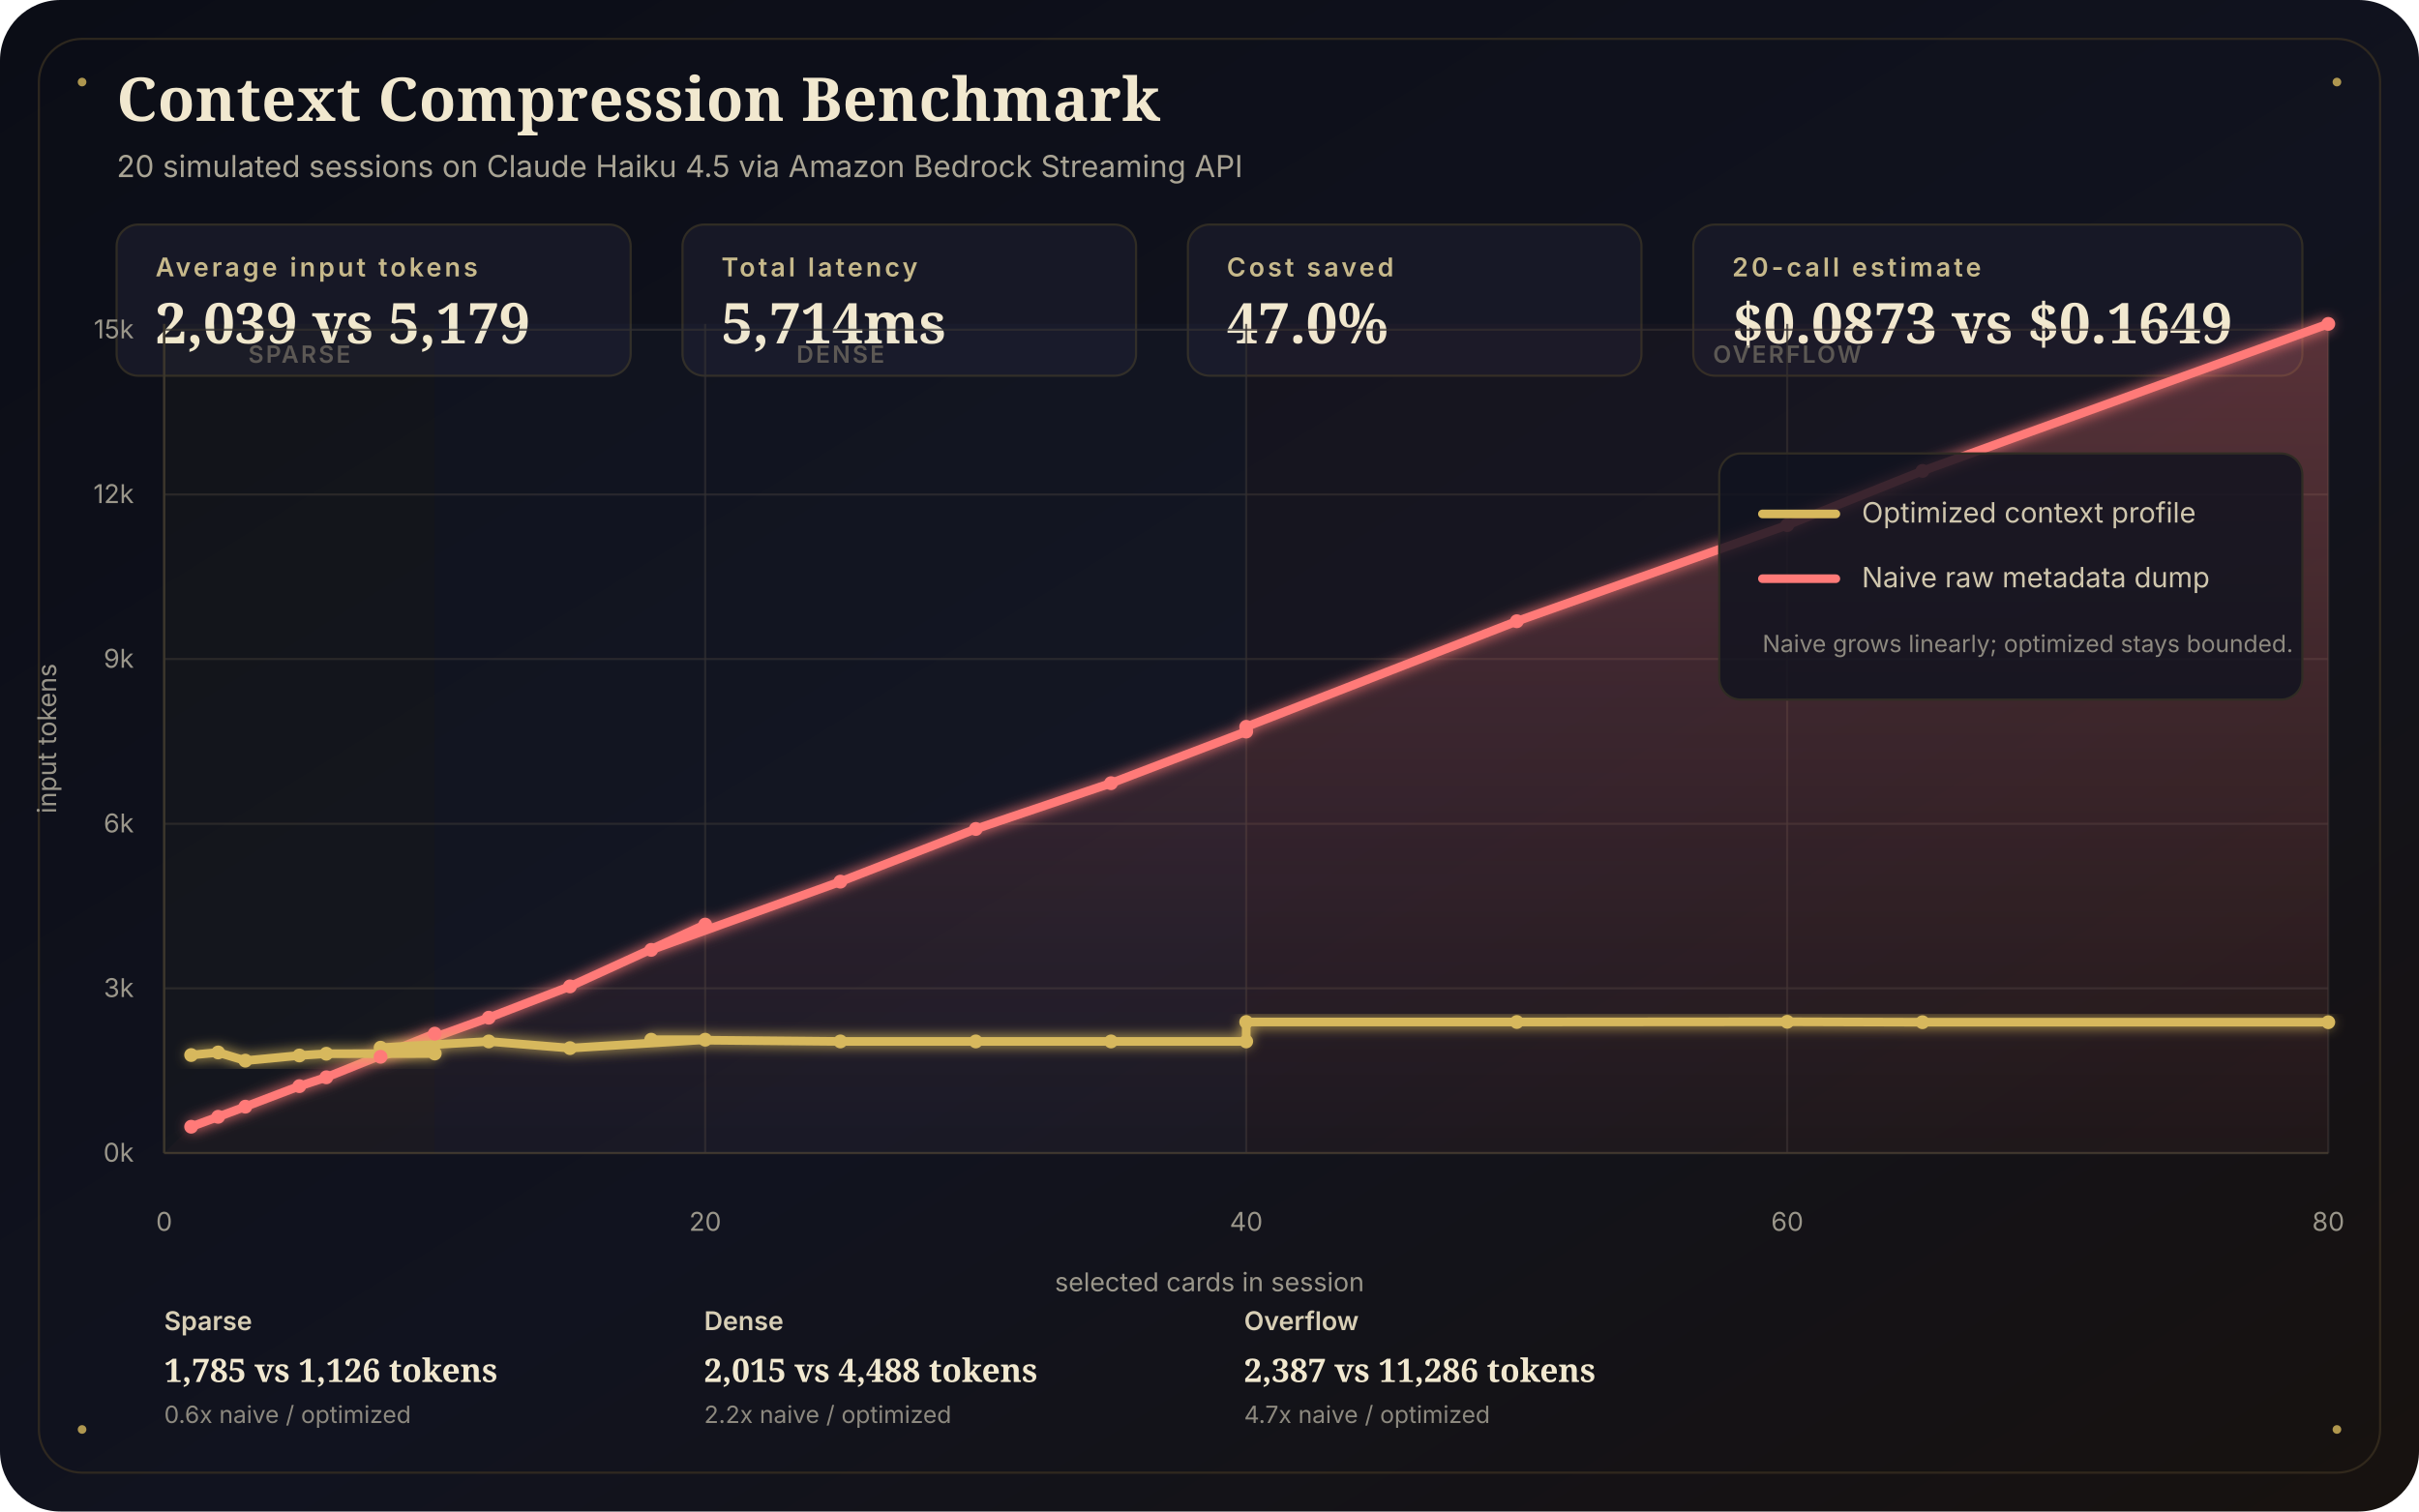
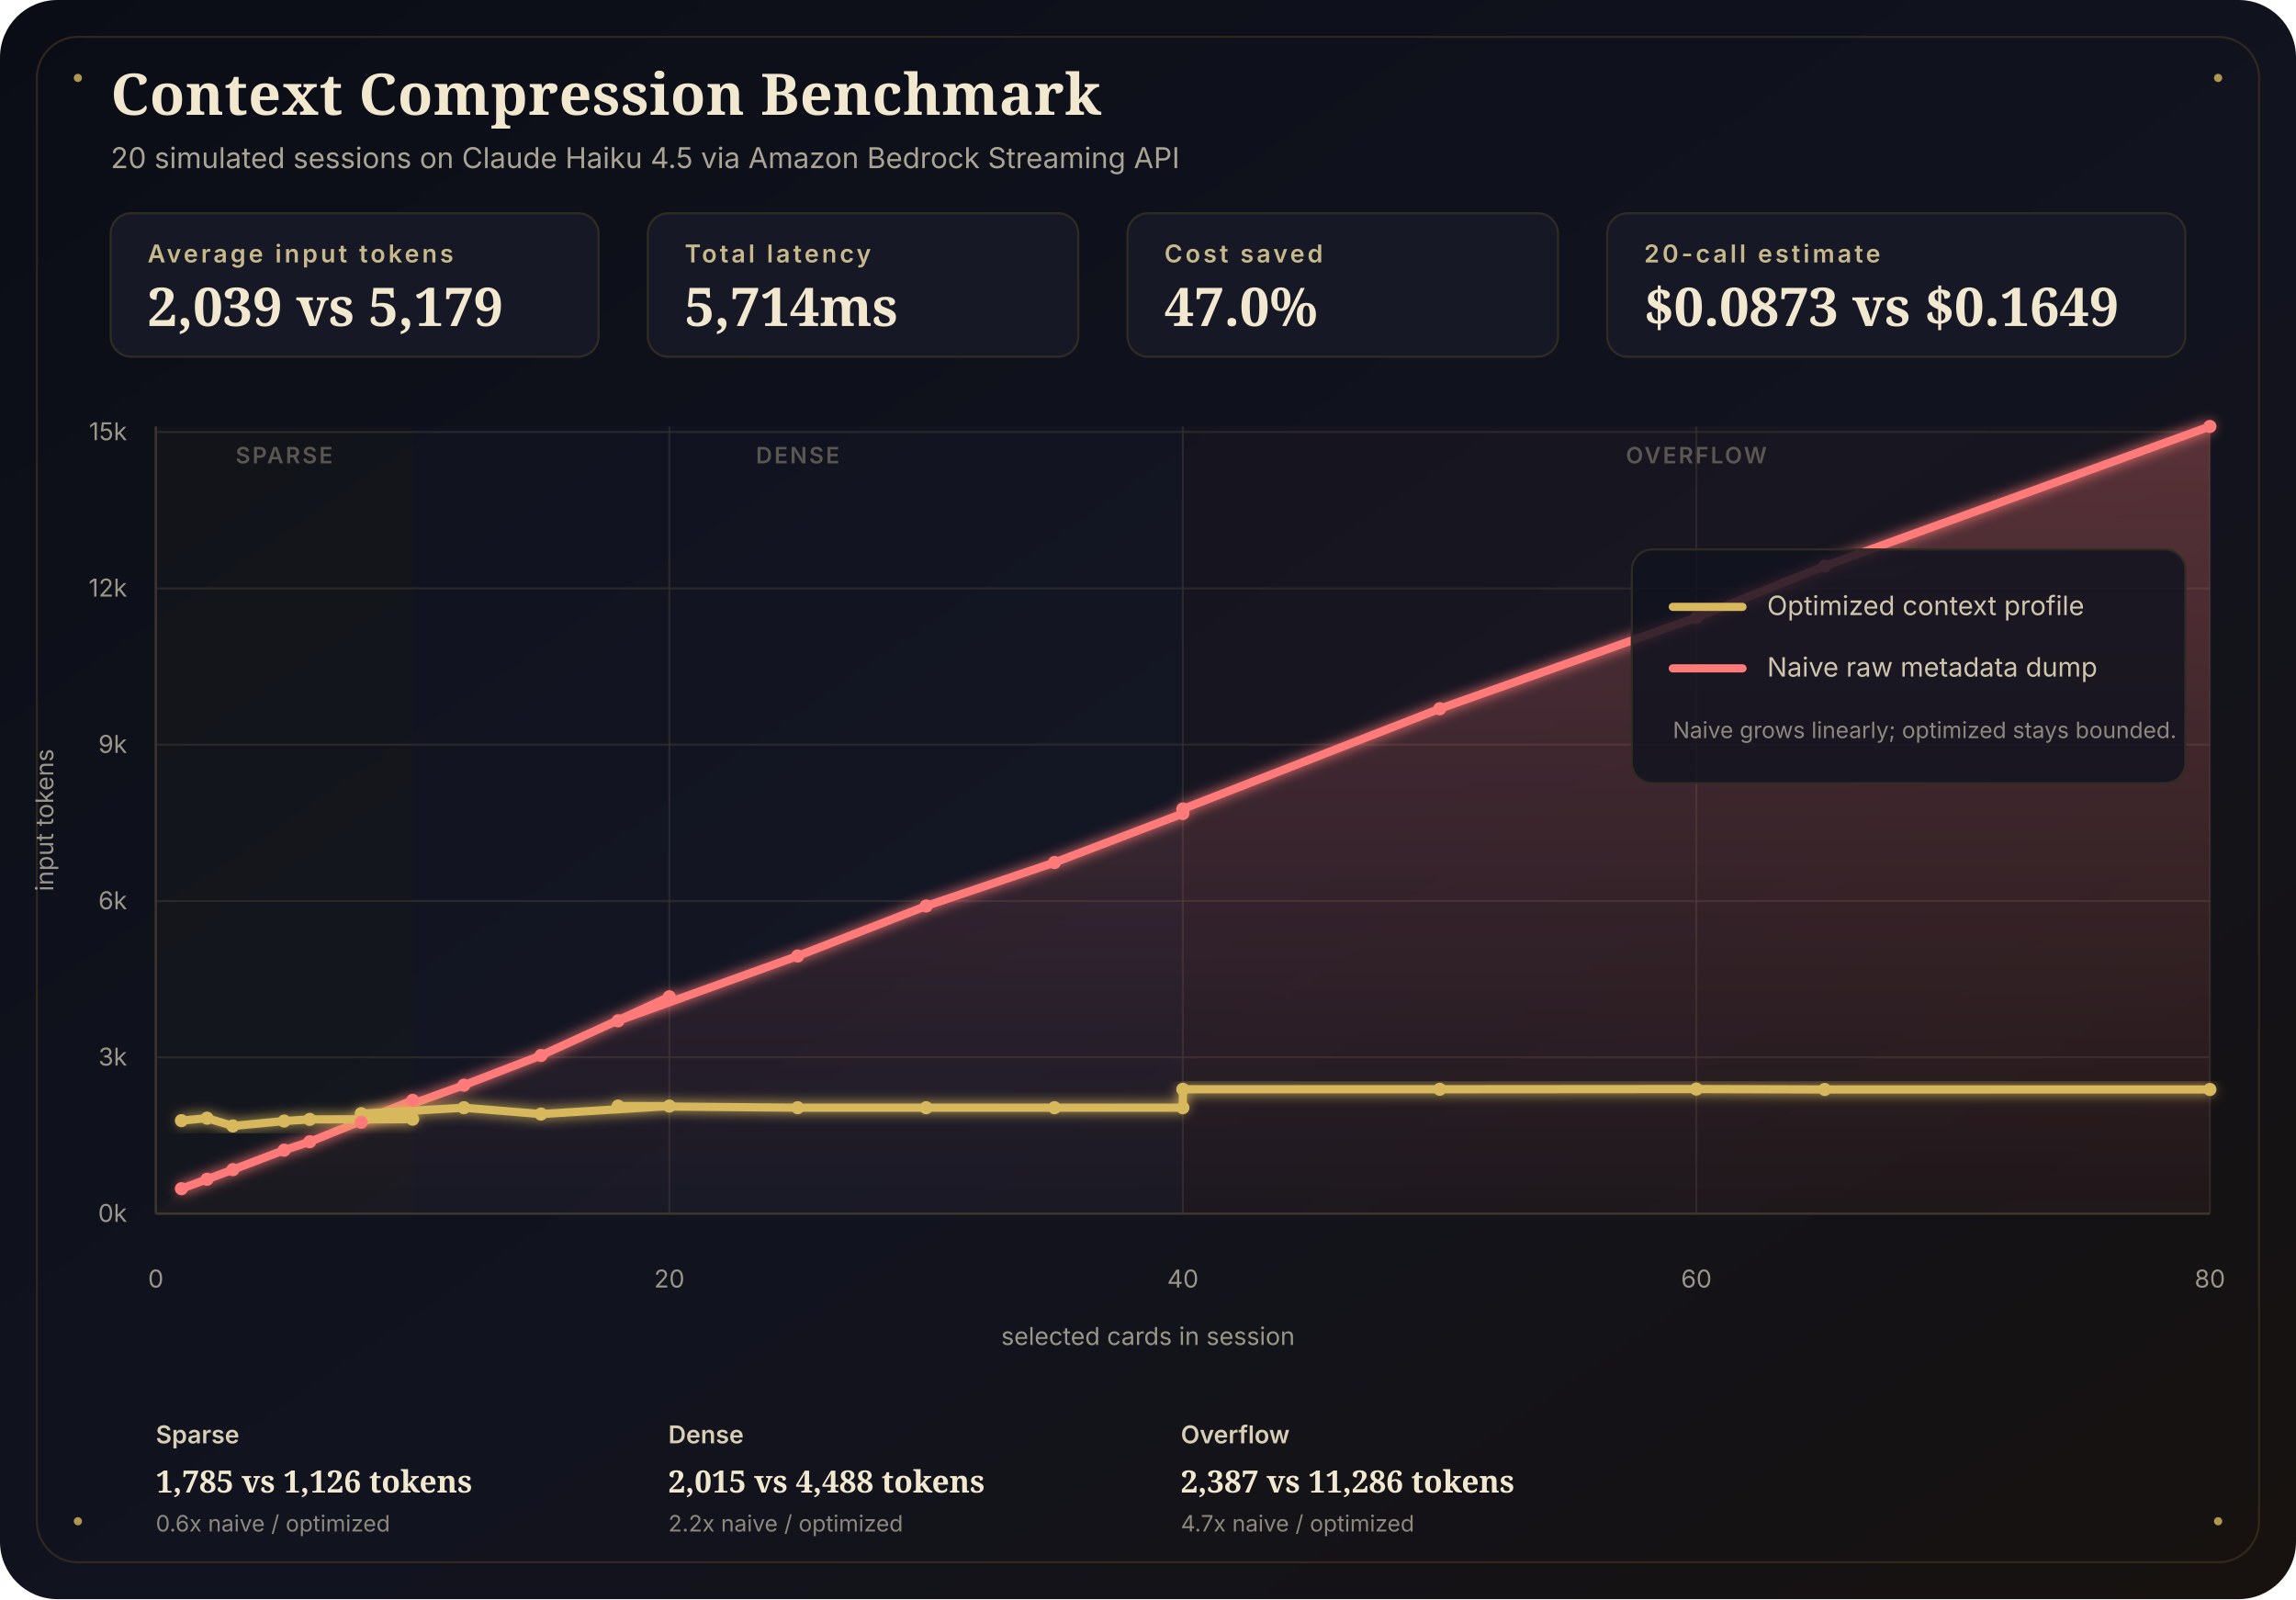
- <svg xmlns="http://www.w3.org/2000/svg" width="1120" height="700" viewBox="0 0 1120 700" role="img" aria-labelledby="title desc">
+ <svg xmlns="http://www.w3.org/2000/svg" width="1120" height="780" viewBox="0 0 1120 780" role="img" aria-labelledby="title desc">
  <defs>
    <linearGradient id="bg" x1="0" y1="0" x2="1" y2="1">
      <stop offset="0" stop-color="#0b0d16" />
      <stop offset="0.55" stop-color="#11131f" />
      <stop offset="1" stop-color="#17120f" />
    </linearGradient>
    <linearGradient id="naiveFill" x1="0" y1="0" x2="0" y2="1">
      <stop offset="0" stop-color="#ff7a78" stop-opacity="0.28" />
      <stop offset="1" stop-color="#ff7a78" stop-opacity="0.02" />
    </linearGradient>
    <filter id="softGlow" x="-20%" y="-20%" width="140%" height="140%">
      <feGaussianBlur stdDeviation="3" result="blur" />
      <feMerge>
        <feMergeNode in="blur" />
        <feMergeNode in="SourceGraphic" />
      </feMerge>
    </filter>
    <style>
      .title{font:700 28px Georgia,serif;fill:#f1e8cf;letter-spacing:.3px}.sub{font:400 14px -apple-system,BlinkMacSystemFont,Segoe UI,sans-serif;fill:#a9a494}.axis{stroke:#3a342b;stroke-width:1}.grid{stroke:#2f2c2c;stroke-width:1;opacity:.72}.label{font:12px -apple-system,BlinkMacSystemFont,Segoe UI,sans-serif;fill:#9a968a}.small{font:11px -apple-system,BlinkMacSystemFont,Segoe UI,sans-serif;fill:#8d897f}.kpiTitle{font:600 12px -apple-system,BlinkMacSystemFont,Segoe UI,sans-serif;fill:#c7b98b;text-transform:uppercase;letter-spacing:1.4px}.kpi{font:700 26px Georgia,serif;fill:#f1e8cf}.legend{font:13px -apple-system,BlinkMacSystemFont,Segoe UI,sans-serif;fill:#cfc6ad}.gold{stroke:#d7b85d}.red{stroke:#ff7a78}.zone{font:600 11px -apple-system,BlinkMacSystemFont,Segoe UI,sans-serif;fill:#6f6a61;letter-spacing:1px}.mode{font:600 12px -apple-system,BlinkMacSystemFont,Segoe UI,sans-serif;fill:#d8cfb6}.modeNum{font:700 15px Georgia,serif;fill:#f1e8cf}
    </style>
  </defs>
-   <rect width="1120" height="700" rx="28" fill="url(#bg)" />
-   <rect x="18" y="18" width="1084" height="664" rx="20" fill="none" stroke="#3d3322" stroke-opacity=".7" />
+   <rect width="1120" height="780" rx="28" fill="url(#bg)" />
+   <rect x="18" y="18" width="1084" height="744" rx="20" fill="none" stroke="#3d3322" stroke-opacity=".7" />
  <circle cx="38" cy="38" r="2" fill="#d7b85d" opacity=".8" />
  <circle cx="1082" cy="38" r="2" fill="#d7b85d" opacity=".8" />
-   <circle cx="38" cy="662" r="2" fill="#d7b85d" opacity=".8" />
-   <circle cx="1082" cy="662" r="2" fill="#d7b85d" opacity=".8" />
+   <circle cx="38" cy="742" r="2" fill="#d7b85d" opacity=".8" />
+   <circle cx="1082" cy="742" r="2" fill="#d7b85d" opacity=".8" />
  <text x="54" y="56" class="title">Context Compression Benchmark</text>
  <text x="54" y="82" class="sub">20 simulated sessions on Claude Haiku 4.5 via Amazon Bedrock Streaming API</text>
  <g transform="translate(54 104)">
    <rect width="238" height="70" rx="10" fill="#171826" stroke="#302c24" />
    <text x="18" y="24" class="kpiTitle">Average input tokens</text>
    <text x="18" y="55" class="kpi">2,039 vs 5,179</text>
  </g>
  <g transform="translate(316 104)">
    <rect width="210" height="70" rx="10" fill="#171826" stroke="#302c24" />
    <text x="18" y="24" class="kpiTitle">Total latency</text>
    <text x="18" y="55" class="kpi">5,714ms</text>
  </g>
  <g transform="translate(550 104)">
    <rect width="210" height="70" rx="10" fill="#171826" stroke="#302c24" />
    <text x="18" y="24" class="kpiTitle">Cost saved</text>
    <text x="18" y="55" class="kpi">47.0%</text>
  </g>
  <g transform="translate(784 104)">
    <rect width="282" height="70" rx="10" fill="#171826" stroke="#302c24" />
    <text x="18" y="24" class="kpiTitle">20-call estimate</text>
    <text x="18" y="55" class="kpi">$0.0873 vs $0.1649</text>
  </g>
-   <g>
+   <g transform="translate(0 58)">
    <line x1="76" y1="534.0" x2="1078" y2="534.0" class="grid" />
    <text x="62" y="538" text-anchor="end" class="label">0k</text>
    <line x1="76" y1="457.7" x2="1078" y2="457.7" class="grid" />
    <text x="62" y="461.744" text-anchor="end" class="label">3k</text>
    <line x1="76" y1="381.5" x2="1078" y2="381.5" class="grid" />
    <text x="62" y="385.488" text-anchor="end" class="label">6k</text>
    <line x1="76" y1="305.2" x2="1078" y2="305.2" class="grid" />
    <text x="62" y="309.232" text-anchor="end" class="label">9k</text>
    <line x1="76" y1="229.0" x2="1078" y2="229.0" class="grid" />
    <text x="62" y="232.976" text-anchor="end" class="label">12k</text>
    <line x1="76" y1="152.7" x2="1078" y2="152.7" class="grid" />
    <text x="62" y="156.72" text-anchor="end" class="label">15k</text>
    <line x1="76.0" y1="150" x2="76.0" y2="534" class="grid" />
    <text x="76.0" y="570" text-anchor="middle" class="label">0</text>
    <line x1="326.5" y1="150" x2="326.5" y2="534" class="grid" />
    <text x="326.5" y="570" text-anchor="middle" class="label">20</text>
    <line x1="577.0" y1="150" x2="577.0" y2="534" class="grid" />
    <text x="577.0" y="570" text-anchor="middle" class="label">40</text>
    <line x1="827.5" y1="150" x2="827.5" y2="534" class="grid" />
    <text x="827.5" y="570" text-anchor="middle" class="label">60</text>
    <line x1="1078.0" y1="150" x2="1078.0" y2="534" class="grid" />
    <text x="1078.0" y="570" text-anchor="middle" class="label">80</text>
    <line x1="76" y1="534" x2="1078" y2="534" class="axis" />
    <line x1="76" y1="150" x2="76" y2="534" class="axis" />
    <text x="560" y="598" text-anchor="middle" class="label">selected cards in session</text>
    <text x="26" y="342" text-anchor="middle" transform="rotate(-90 26 342)" class="label">input tokens</text>
  </g>
-   <g opacity=".78">
+   <g opacity=".78" transform="translate(0 58)">
    <rect x="76" y="150" width="125.25" height="384" fill="#d7b85d" opacity=".035" />
    <rect x="201.25" y="150" width="375.75" height="384" fill="#7aa8ff" opacity=".035" />
    <rect x="577" y="150" width="501" height="384" fill="#ff7a78" opacity=".035" />
    <text x="138.625" y="168" text-anchor="middle" class="zone">SPARSE</text>
    <text x="389.125" y="168" text-anchor="middle" class="zone">DENSE</text>
    <text x="827.5" y="168" text-anchor="middle" class="zone">OVERFLOW</text>
  </g>
-   <polygon points="76,534 88.5,521.8 101.0,517.2 113.6,512.5 138.6,503.0 151.1,498.9 201.3,478.7 176.2,489.4 226.3,471.3 263.9,456.8 326.5,428.2 301.5,439.9 389.1,408.3 451.8,383.9 514.4,362.7 577.0,338.8 577.0,336.6 702.3,287.7 827.5,243.2 890.1,218.1 1078.0,150.0 1078,534" fill="url(#naiveFill)" />
-   <polyline points="88.5,521.8 101.0,517.2 113.6,512.5 138.6,503.0 151.1,498.9 201.3,478.7 176.2,489.4 226.3,471.3 263.9,456.8 326.5,428.2 301.5,439.9 389.1,408.3 451.8,383.9 514.4,362.7 577.0,338.8 577.0,336.6 702.3,287.7 827.5,243.2 890.1,218.1 1078.0,150.0" fill="none" stroke="#ff7a78" stroke-width="4" stroke-linejoin="round" stroke-linecap="round" filter="url(#softGlow)" />
-   <polyline points="88.5,488.6 101.0,487.4 113.6,491.2 138.6,488.8 151.1,488.0 201.3,487.9 176.2,485.2 226.3,482.3 263.9,485.4 326.5,481.5 301.5,481.5 389.1,482.3 451.8,482.3 514.4,482.3 577.0,482.3 577.0,473.3 702.3,473.3 827.5,473.2 890.1,473.4 1078.0,473.4" fill="none" stroke="#d7b85d" stroke-width="4" stroke-linejoin="round" stroke-linecap="round" filter="url(#softGlow)" />
-   <circle cx="88.5" cy="488.6" r="3.2" fill="#d7b85d" />
-   <circle cx="88.5" cy="521.8" r="3.2" fill="#ff7a78" />
-   <circle cx="101.0" cy="487.4" r="3.2" fill="#d7b85d" />
-   <circle cx="101.0" cy="517.2" r="3.2" fill="#ff7a78" />
-   <circle cx="113.6" cy="491.2" r="3.2" fill="#d7b85d" />
-   <circle cx="113.6" cy="512.5" r="3.2" fill="#ff7a78" />
-   <circle cx="138.6" cy="488.8" r="3.2" fill="#d7b85d" />
-   <circle cx="138.6" cy="503.0" r="3.2" fill="#ff7a78" />
-   <circle cx="151.1" cy="488.0" r="3.2" fill="#d7b85d" />
-   <circle cx="151.1" cy="498.9" r="3.2" fill="#ff7a78" />
-   <circle cx="201.3" cy="487.9" r="3.2" fill="#d7b85d" />
-   <circle cx="201.3" cy="478.7" r="3.2" fill="#ff7a78" />
-   <circle cx="176.2" cy="485.2" r="3.2" fill="#d7b85d" />
-   <circle cx="176.2" cy="489.4" r="3.2" fill="#ff7a78" />
-   <circle cx="226.3" cy="482.3" r="3.2" fill="#d7b85d" />
-   <circle cx="226.3" cy="471.3" r="3.2" fill="#ff7a78" />
-   <circle cx="263.9" cy="485.4" r="3.2" fill="#d7b85d" />
-   <circle cx="263.9" cy="456.8" r="3.2" fill="#ff7a78" />
-   <circle cx="326.5" cy="481.5" r="3.2" fill="#d7b85d" />
-   <circle cx="326.5" cy="428.2" r="3.2" fill="#ff7a78" />
-   <circle cx="301.5" cy="481.5" r="3.2" fill="#d7b85d" />
-   <circle cx="301.5" cy="439.9" r="3.2" fill="#ff7a78" />
-   <circle cx="389.1" cy="482.3" r="3.2" fill="#d7b85d" />
-   <circle cx="389.1" cy="408.3" r="3.2" fill="#ff7a78" />
-   <circle cx="451.8" cy="482.3" r="3.2" fill="#d7b85d" />
-   <circle cx="451.8" cy="383.9" r="3.2" fill="#ff7a78" />
-   <circle cx="514.4" cy="482.3" r="3.2" fill="#d7b85d" />
-   <circle cx="514.4" cy="362.7" r="3.2" fill="#ff7a78" />
-   <circle cx="577.0" cy="482.3" r="3.2" fill="#d7b85d" />
-   <circle cx="577.0" cy="338.8" r="3.2" fill="#ff7a78" />
-   <circle cx="577.0" cy="473.3" r="3.2" fill="#d7b85d" />
-   <circle cx="577.0" cy="336.6" r="3.2" fill="#ff7a78" />
-   <circle cx="702.3" cy="473.3" r="3.2" fill="#d7b85d" />
-   <circle cx="702.3" cy="287.7" r="3.2" fill="#ff7a78" />
-   <circle cx="827.5" cy="473.2" r="3.2" fill="#d7b85d" />
-   <circle cx="827.5" cy="243.2" r="3.2" fill="#ff7a78" />
-   <circle cx="890.1" cy="473.4" r="3.2" fill="#d7b85d" />
-   <circle cx="890.1" cy="218.1" r="3.2" fill="#ff7a78" />
-   <circle cx="1078.0" cy="473.4" r="3.2" fill="#d7b85d" />
-   <circle cx="1078.0" cy="150.0" r="3.2" fill="#ff7a78" />
-   <g transform="translate(796 210)">
+   <g transform="translate(0 58)">
+     <polygon points="76,534 88.5,521.8 101.0,517.2 113.6,512.5 138.6,503.0 151.1,498.9 201.3,478.7 176.2,489.4 226.3,471.3 263.9,456.8 326.5,428.2 301.5,439.9 389.1,408.3 451.8,383.9 514.4,362.7 577.0,338.8 577.0,336.6 702.3,287.7 827.5,243.2 890.1,218.1 1078.0,150.0 1078,534" fill="url(#naiveFill)" />
+     <polyline points="88.5,521.8 101.0,517.2 113.6,512.5 138.6,503.0 151.1,498.9 201.3,478.7 176.2,489.4 226.3,471.3 263.9,456.8 326.5,428.2 301.5,439.9 389.1,408.3 451.8,383.9 514.4,362.7 577.0,338.8 577.0,336.6 702.3,287.7 827.5,243.2 890.1,218.1 1078.0,150.0" fill="none" stroke="#ff7a78" stroke-width="4" stroke-linejoin="round" stroke-linecap="round" filter="url(#softGlow)" />
+     <polyline points="88.5,488.6 101.0,487.4 113.6,491.2 138.6,488.8 151.1,488.0 201.3,487.9 176.2,485.2 226.3,482.3 263.9,485.4 326.5,481.5 301.5,481.5 389.1,482.3 451.8,482.3 514.4,482.3 577.0,482.3 577.0,473.3 702.3,473.3 827.5,473.2 890.1,473.4 1078.0,473.4" fill="none" stroke="#d7b85d" stroke-width="4" stroke-linejoin="round" stroke-linecap="round" filter="url(#softGlow)" />
+     <circle cx="88.5" cy="488.6" r="3.2" fill="#d7b85d" />
+     <circle cx="88.5" cy="521.8" r="3.2" fill="#ff7a78" />
+     <circle cx="101.0" cy="487.4" r="3.2" fill="#d7b85d" />
+     <circle cx="101.0" cy="517.2" r="3.2" fill="#ff7a78" />
+     <circle cx="113.6" cy="491.2" r="3.2" fill="#d7b85d" />
+     <circle cx="113.6" cy="512.5" r="3.2" fill="#ff7a78" />
+     <circle cx="138.6" cy="488.8" r="3.2" fill="#d7b85d" />
+     <circle cx="138.6" cy="503.0" r="3.2" fill="#ff7a78" />
+     <circle cx="151.1" cy="488.0" r="3.2" fill="#d7b85d" />
+     <circle cx="151.1" cy="498.9" r="3.2" fill="#ff7a78" />
+     <circle cx="201.3" cy="487.9" r="3.2" fill="#d7b85d" />
+     <circle cx="201.3" cy="478.7" r="3.2" fill="#ff7a78" />
+     <circle cx="176.2" cy="485.2" r="3.2" fill="#d7b85d" />
+     <circle cx="176.2" cy="489.4" r="3.2" fill="#ff7a78" />
+     <circle cx="226.3" cy="482.3" r="3.2" fill="#d7b85d" />
+     <circle cx="226.3" cy="471.3" r="3.2" fill="#ff7a78" />
+     <circle cx="263.9" cy="485.4" r="3.2" fill="#d7b85d" />
+     <circle cx="263.9" cy="456.8" r="3.2" fill="#ff7a78" />
+     <circle cx="326.5" cy="481.5" r="3.2" fill="#d7b85d" />
+     <circle cx="326.5" cy="428.2" r="3.2" fill="#ff7a78" />
+     <circle cx="301.5" cy="481.5" r="3.2" fill="#d7b85d" />
+     <circle cx="301.5" cy="439.9" r="3.2" fill="#ff7a78" />
+     <circle cx="389.1" cy="482.3" r="3.2" fill="#d7b85d" />
+     <circle cx="389.1" cy="408.3" r="3.2" fill="#ff7a78" />
+     <circle cx="451.8" cy="482.3" r="3.2" fill="#d7b85d" />
+     <circle cx="451.8" cy="383.9" r="3.2" fill="#ff7a78" />
+     <circle cx="514.4" cy="482.3" r="3.2" fill="#d7b85d" />
+     <circle cx="514.4" cy="362.7" r="3.2" fill="#ff7a78" />
+     <circle cx="577.0" cy="482.3" r="3.2" fill="#d7b85d" />
+     <circle cx="577.0" cy="338.8" r="3.2" fill="#ff7a78" />
+     <circle cx="577.0" cy="473.3" r="3.2" fill="#d7b85d" />
+     <circle cx="577.0" cy="336.6" r="3.2" fill="#ff7a78" />
+     <circle cx="702.3" cy="473.3" r="3.2" fill="#d7b85d" />
+     <circle cx="702.3" cy="287.7" r="3.2" fill="#ff7a78" />
+     <circle cx="827.5" cy="473.2" r="3.2" fill="#d7b85d" />
+     <circle cx="827.5" cy="243.2" r="3.2" fill="#ff7a78" />
+     <circle cx="890.1" cy="473.4" r="3.2" fill="#d7b85d" />
+     <circle cx="890.1" cy="218.1" r="3.2" fill="#ff7a78" />
+     <circle cx="1078.0" cy="473.4" r="3.2" fill="#d7b85d" />
+     <circle cx="1078.0" cy="150.0" r="3.2" fill="#ff7a78" />
+   </g>
+   <g transform="translate(796 268)">
    <rect width="270" height="114" rx="10" fill="#11131f" fill-opacity=".82" stroke="#302c24" />
    <line x1="20" y1="28" x2="54" y2="28" class="gold" stroke-width="4" stroke-linecap="round" />
    <text x="66" y="32" class="legend">Optimized context profile</text>
    <line x1="20" y1="58" x2="54" y2="58" class="red" stroke-width="4" stroke-linecap="round" />
    <text x="66" y="62" class="legend">Naive raw metadata dump</text>
    <text x="20" y="92" class="small">Naive grows linearly; optimized stays bounded.</text>
  </g>
-   <g transform="translate(76 616)">
+   <g transform="translate(76 704)">
    <g transform="translate(0 0)">
      <text x="0" y="0" class="mode">Sparse</text>
      <text x="0" y="24" class="modeNum">1,785 vs 1,126 tokens</text>
      <text x="0" y="43" class="small">0.6x naive / optimized</text>
    </g>
    <g transform="translate(250 0)">
      <text x="0" y="0" class="mode">Dense</text>
      <text x="0" y="24" class="modeNum">2,015 vs 4,488 tokens</text>
      <text x="0" y="43" class="small">2.2x naive / optimized</text>
    </g>
    <g transform="translate(500 0)">
      <text x="0" y="0" class="mode">Overflow</text>
      <text x="0" y="24" class="modeNum">2,387 vs 11,286 tokens</text>
      <text x="0" y="43" class="small">4.7x naive / optimized</text>
    </g>
  </g>
</svg>
